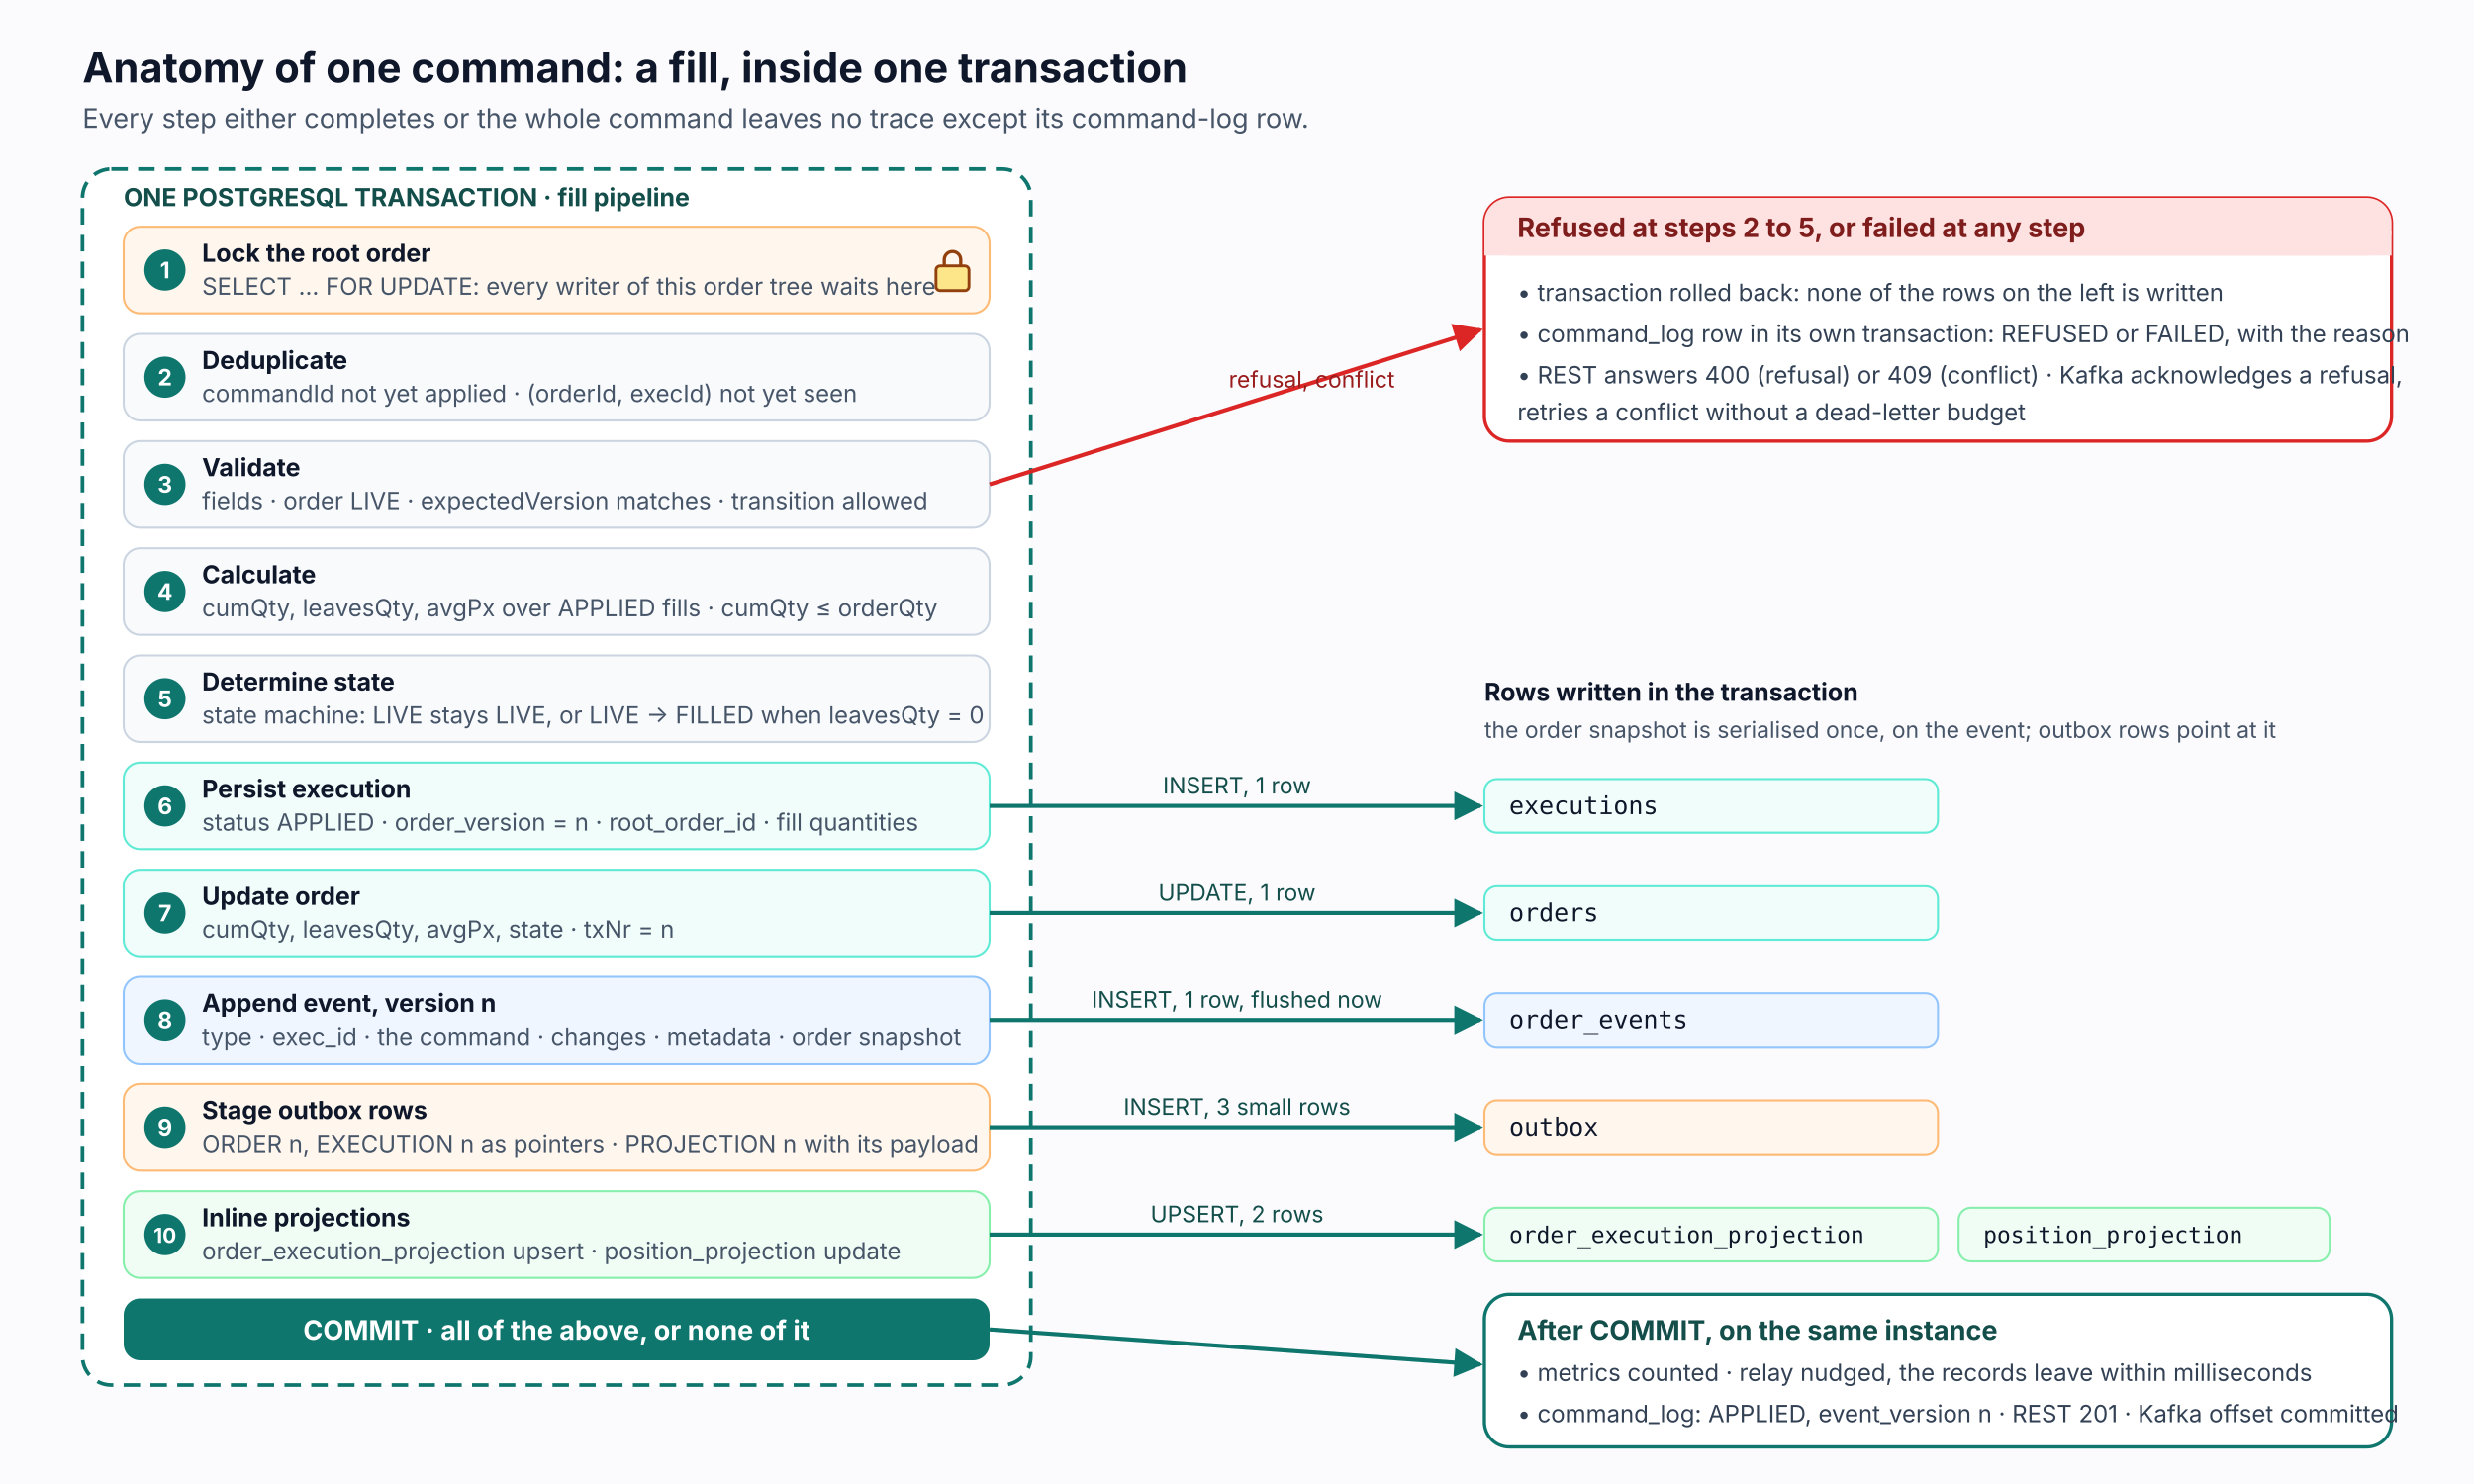
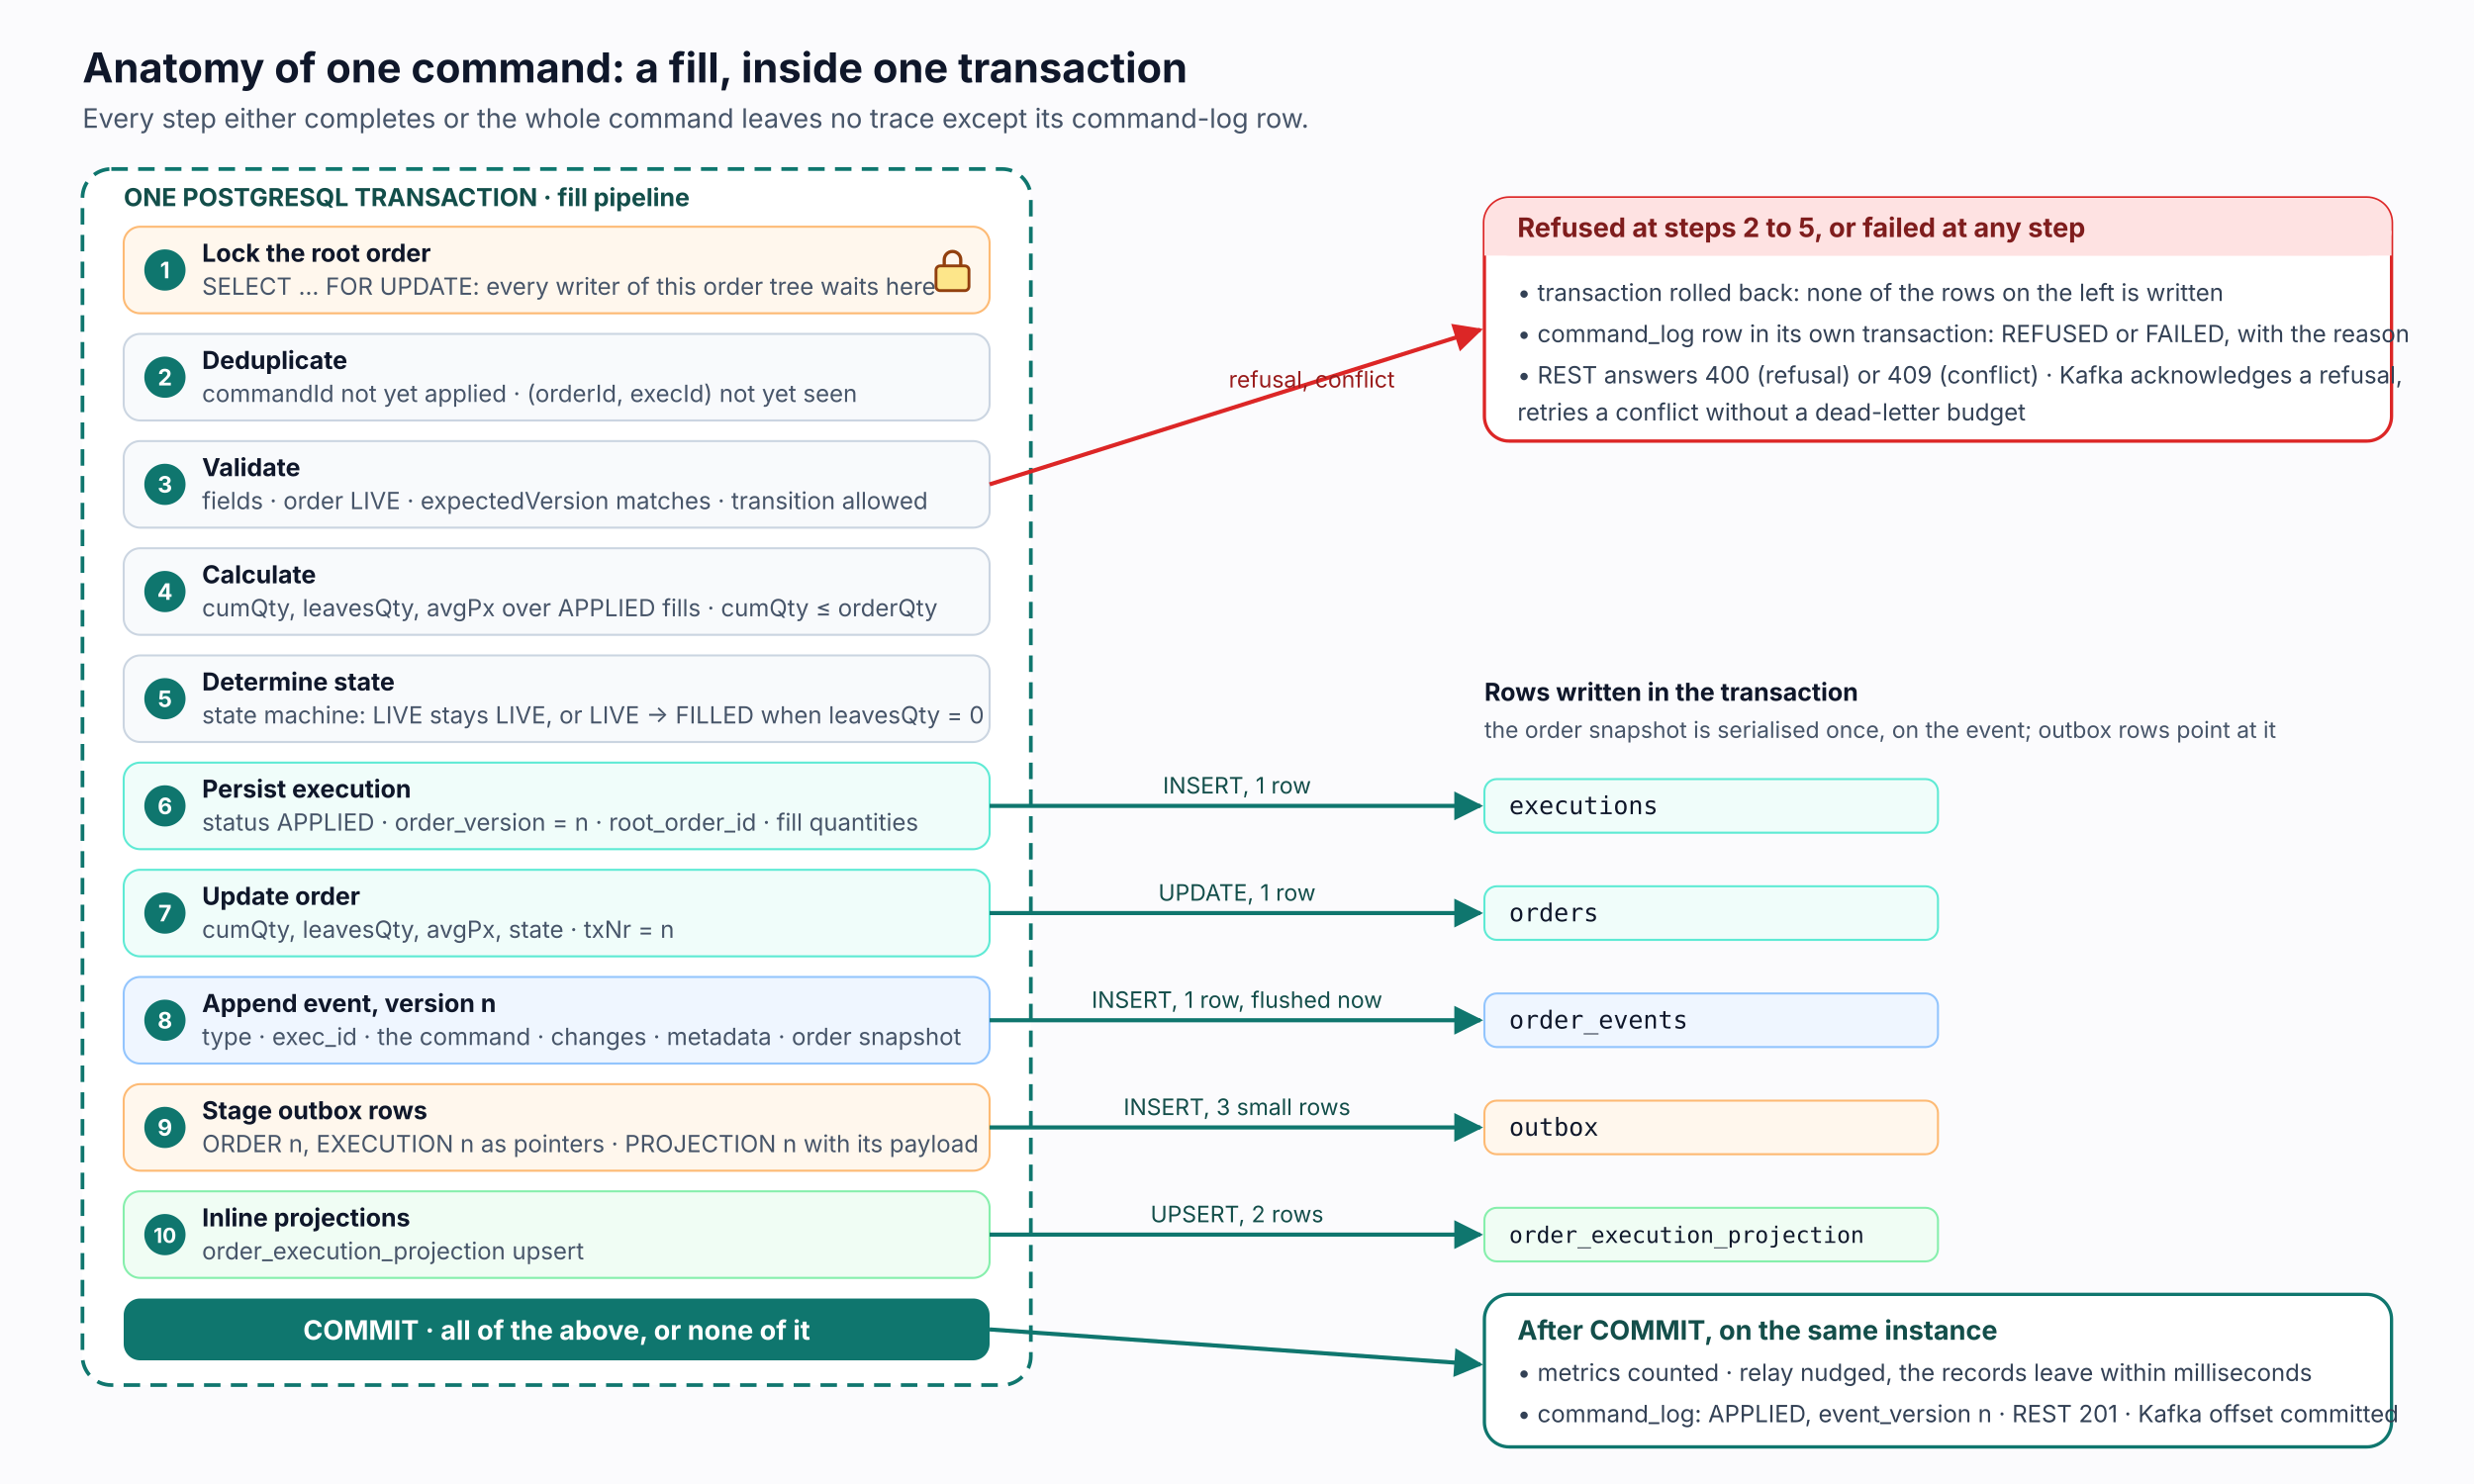
<svg xmlns="http://www.w3.org/2000/svg" viewBox="0 0 1200 720" width="1200" height="720" role="img" aria-label="One fill command as a single PostgreSQL transaction: lock the root order, deduplicate, validate, calculate, determine state, persist the execution, update the order, append the event, stage the outbox rows, run inline projections, then commit. A refusal rolls everything back and is recorded in the command log; after commit the relay is nudged." font-family="Segoe UI, Inter, Helvetica, Arial, sans-serif">
  <defs>
    <marker id="ad" viewBox="0 0 10 10" refX="9" refY="5" markerWidth="7" markerHeight="7" orient="auto-start-reverse">
      <path d="M0,0 L10,5 L0,10 z" fill="#334155" />
    </marker>
    <marker id="at" viewBox="0 0 10 10" refX="9" refY="5" markerWidth="7" markerHeight="7" orient="auto-start-reverse">
      <path d="M0,0 L10,5 L0,10 z" fill="#0F766E" />
    </marker>
    <marker id="ar" viewBox="0 0 10 10" refX="9" refY="5" markerWidth="7" markerHeight="7" orient="auto-start-reverse">
      <path d="M0,0 L10,5 L0,10 z" fill="#DC2626" />
    </marker>
    <marker id="aa" viewBox="0 0 10 10" refX="9" refY="5" markerWidth="7" markerHeight="7" orient="auto-start-reverse">
      <path d="M0,0 L10,5 L0,10 z" fill="#D97706" />
    </marker>
    <symbol id="lock" viewBox="0 0 20 24">
      <rect x="2" y="10" width="16" height="12" rx="2" fill="#FDE68A" stroke="#92400E" stroke-width="1.4" />
      <path d="M6,10 v-3 a4,4 0 0 1 8,0 v3" fill="none" stroke="#92400E" stroke-width="1.6" />
    </symbol>
  </defs>
  <rect width="1200" height="720" fill="#FBFBFD" />
  <text x="40" y="40" font-size="20" font-weight="700" fill="#0F172A">Anatomy of one command: a fill, inside one transaction</text>
  <text x="40" y="62" font-size="13" fill="#475569">Every step either completes or the whole command leaves no trace except its command-log row.</text>
  <rect x="40" y="82" width="460" height="590" rx="14" fill="#FFFFFF" stroke="#0F766E" stroke-width="1.8" stroke-dasharray="8 5" />
  <text x="60" y="100" font-size="12" font-weight="700" fill="#134E4A">ONE POSTGRESQL TRANSACTION · fill pipeline</text>
  <g font-size="12" fill="#0F172A">
    <rect x="60" y="110" width="420" height="42" rx="8" fill="#FFF7ED" stroke="#FDBA74" />
    <circle cx="80" cy="131" r="10" fill="#0F766E" />
    <text x="80" y="135" font-size="11" fill="#FFFFFF" text-anchor="middle" font-weight="700">1</text>
    <text x="98" y="127" font-weight="700">Lock the root order</text>
    <text x="98" y="143" fill="#475569" font-size="11.5">SELECT … FOR UPDATE: every writer of this order tree waits here</text>
    <use href="#lock" x="452" y="119" width="20" height="24" />
    <rect x="60" y="162" width="420" height="42" rx="8" fill="#F8FAFC" stroke="#CBD5E1" />
    <circle cx="80" cy="183" r="10" fill="#0F766E" />
    <text x="80" y="187" font-size="11" fill="#FFFFFF" text-anchor="middle" font-weight="700">2</text>
    <text x="98" y="179" font-weight="700">Deduplicate</text>
    <text x="98" y="195" fill="#475569" font-size="11.5">commandId not yet applied · (orderId, execId) not yet seen</text>
    <rect x="60" y="214" width="420" height="42" rx="8" fill="#F8FAFC" stroke="#CBD5E1" />
    <circle cx="80" cy="235" r="10" fill="#0F766E" />
    <text x="80" y="239" font-size="11" fill="#FFFFFF" text-anchor="middle" font-weight="700">3</text>
    <text x="98" y="231" font-weight="700">Validate</text>
    <text x="98" y="247" fill="#475569" font-size="11.5">fields · order LIVE · expectedVersion matches · transition allowed</text>
    <rect x="60" y="266" width="420" height="42" rx="8" fill="#F8FAFC" stroke="#CBD5E1" />
    <circle cx="80" cy="287" r="10" fill="#0F766E" />
    <text x="80" y="291" font-size="11" fill="#FFFFFF" text-anchor="middle" font-weight="700">4</text>
    <text x="98" y="283" font-weight="700">Calculate</text>
    <text x="98" y="299" fill="#475569" font-size="11.5">cumQty, leavesQty, avgPx over APPLIED fills · cumQty ≤ orderQty</text>
    <rect x="60" y="318" width="420" height="42" rx="8" fill="#F8FAFC" stroke="#CBD5E1" />
    <circle cx="80" cy="339" r="10" fill="#0F766E" />
    <text x="80" y="343" font-size="11" fill="#FFFFFF" text-anchor="middle" font-weight="700">5</text>
    <text x="98" y="335" font-weight="700">Determine state</text>
    <text x="98" y="351" fill="#475569" font-size="11.5">state machine: LIVE stays LIVE, or LIVE → FILLED when leavesQty = 0</text>
    <rect x="60" y="370" width="420" height="42" rx="8" fill="#F0FDFA" stroke="#5EEAD4" />
    <circle cx="80" cy="391" r="10" fill="#0F766E" />
    <text x="80" y="395" font-size="11" fill="#FFFFFF" text-anchor="middle" font-weight="700">6</text>
    <text x="98" y="387" font-weight="700">Persist execution</text>
    <text x="98" y="403" fill="#475569" font-size="11.5">status APPLIED · order_version = n · root_order_id · fill quantities</text>
    <rect x="60" y="422" width="420" height="42" rx="8" fill="#F0FDFA" stroke="#5EEAD4" />
    <circle cx="80" cy="443" r="10" fill="#0F766E" />
    <text x="80" y="447" font-size="11" fill="#FFFFFF" text-anchor="middle" font-weight="700">7</text>
    <text x="98" y="439" font-weight="700">Update order</text>
    <text x="98" y="455" fill="#475569" font-size="11.5">cumQty, leavesQty, avgPx, state · txNr = n</text>
    <rect x="60" y="474" width="420" height="42" rx="8" fill="#EFF6FF" stroke="#93C5FD" />
    <circle cx="80" cy="495" r="10" fill="#0F766E" />
    <text x="80" y="499" font-size="11" fill="#FFFFFF" text-anchor="middle" font-weight="700">8</text>
    <text x="98" y="491" font-weight="700">Append event, version n</text>
    <text x="98" y="507" fill="#475569" font-size="11.5">type · exec_id · the command · changes · metadata · order snapshot</text>
    <rect x="60" y="526" width="420" height="42" rx="8" fill="#FFF7ED" stroke="#FDBA74" />
    <circle cx="80" cy="547" r="10" fill="#0F766E" />
    <text x="80" y="551" font-size="11" fill="#FFFFFF" text-anchor="middle" font-weight="700">9</text>
    <text x="98" y="543" font-weight="700">Stage outbox rows</text>
    <text x="98" y="559" fill="#475569" font-size="11.5">ORDER n, EXECUTION n as pointers · PROJECTION n with its payload</text>
    <rect x="60" y="578" width="420" height="42" rx="8" fill="#F0FDF4" stroke="#86EFAC" />
    <circle cx="80" cy="599" r="10" fill="#0F766E" />
    <text x="80" y="603" font-size="10" fill="#FFFFFF" text-anchor="middle" font-weight="700">10</text>
    <text x="98" y="595" font-weight="700">Inline projections</text>
-     <text x="98" y="611" fill="#475569" font-size="11.5">order_execution_projection upsert · position_projection update</text>
+     <text x="98" y="611" fill="#475569" font-size="11.5">order_execution_projection upsert</text>
    <rect x="60" y="630" width="420" height="30" rx="8" fill="#0F766E" />
    <text x="270" y="650" font-size="13" font-weight="700" fill="#FFFFFF" text-anchor="middle">COMMIT · all of the above, or none of it</text>
  </g>
  <rect x="720" y="96" width="440" height="118" rx="12" fill="#FFFFFF" stroke="#DC2626" stroke-width="1.6" />
  <rect x="720" y="96" width="440" height="28" rx="12" fill="#FEE2E2" />
  <rect x="720" y="112" width="440" height="12" fill="#FEE2E2" />
  <text x="736" y="115" font-size="13" font-weight="700" fill="#7F1D1D">Refused at steps 2 to 5, or failed at any step</text>
  <g font-size="11.5" fill="#334155">
    <text x="736" y="146">• transaction rolled back: none of the rows on the left is written</text>
    <text x="736" y="166">• command_log row in its own transaction: REFUSED or FAILED, with the reason</text>
    <text x="736" y="186">• REST answers 400 (refusal) or 409 (conflict) · Kafka acknowledges a refusal,</text>
    <text x="736" y="204">  retries a conflict without a dead-letter budget</text>
  </g>
  <line x1="480" y1="235" x2="718" y2="160" stroke="#DC2626" stroke-width="2" marker-end="url(#ar)" />
  <text x="596" y="188" font-size="11" fill="#991B1B">refusal, conflict</text>
  <g font-size="12" fill="#0F172A">
    <rect x="720" y="378" width="220" height="26" rx="6" fill="#F0FDFA" stroke="#5EEAD4" />
    <text x="732" y="395" font-family="Consolas, Menlo, monospace">executions</text>
    <rect x="720" y="430" width="220" height="26" rx="6" fill="#F0FDFA" stroke="#5EEAD4" />
    <text x="732" y="447" font-family="Consolas, Menlo, monospace">orders</text>
    <rect x="720" y="482" width="220" height="26" rx="6" fill="#EFF6FF" stroke="#93C5FD" />
    <text x="732" y="499" font-family="Consolas, Menlo, monospace">order_events</text>
    <rect x="720" y="534" width="220" height="26" rx="6" fill="#FFF7ED" stroke="#FDBA74" />
    <text x="732" y="551" font-family="Consolas, Menlo, monospace">outbox</text>
    <rect x="720" y="586" width="220" height="26" rx="6" fill="#F0FDF4" stroke="#86EFAC" />
    <text x="732" y="603" font-family="Consolas, Menlo, monospace" font-size="11">order_execution_projection</text>
-     <rect x="950" y="586" width="180" height="26" rx="6" fill="#F0FDF4" stroke="#86EFAC" />
-     <text x="962" y="603" font-family="Consolas, Menlo, monospace" font-size="11">position_projection</text>
  </g>
  <g font-size="11" fill="#134E4A">
    <line x1="480" y1="391" x2="718" y2="391" stroke="#0F766E" stroke-width="2" marker-end="url(#at)" />
    <text x="600" y="385" text-anchor="middle">INSERT, 1 row</text>
    <line x1="480" y1="443" x2="718" y2="443" stroke="#0F766E" stroke-width="2" marker-end="url(#at)" />
    <text x="600" y="437" text-anchor="middle">UPDATE, 1 row</text>
    <line x1="480" y1="495" x2="718" y2="495" stroke="#0F766E" stroke-width="2" marker-end="url(#at)" />
    <text x="600" y="489" text-anchor="middle">INSERT, 1 row, flushed now</text>
    <line x1="480" y1="547" x2="718" y2="547" stroke="#0F766E" stroke-width="2" marker-end="url(#at)" />
    <text x="600" y="541" text-anchor="middle">INSERT, 3 small rows</text>
    <line x1="480" y1="599" x2="718" y2="599" stroke="#0F766E" stroke-width="2" marker-end="url(#at)" />
    <text x="600" y="593" text-anchor="middle">UPSERT, 2 rows</text>
  </g>
  <text x="720" y="340" font-size="12" font-weight="700" fill="#0F172A">Rows written in the transaction</text>
  <text x="720" y="358" font-size="11" fill="#475569">the order snapshot is serialised once, on the event; outbox rows point at it</text>
  <rect x="720" y="628" width="440" height="74" rx="12" fill="#FFFFFF" stroke="#0F766E" stroke-width="1.6" />
  <text x="736" y="650" font-size="13" font-weight="700" fill="#134E4A">After COMMIT, on the same instance</text>
  <g font-size="11.5" fill="#334155">
    <text x="736" y="670">• metrics counted · relay nudged, the records leave within milliseconds</text>
    <text x="736" y="690">• command_log: APPLIED, event_version n · REST 201 · Kafka offset committed</text>
  </g>
  <line x1="480" y1="645" x2="718" y2="662" stroke="#0F766E" stroke-width="2" marker-end="url(#at)" />
</svg>
